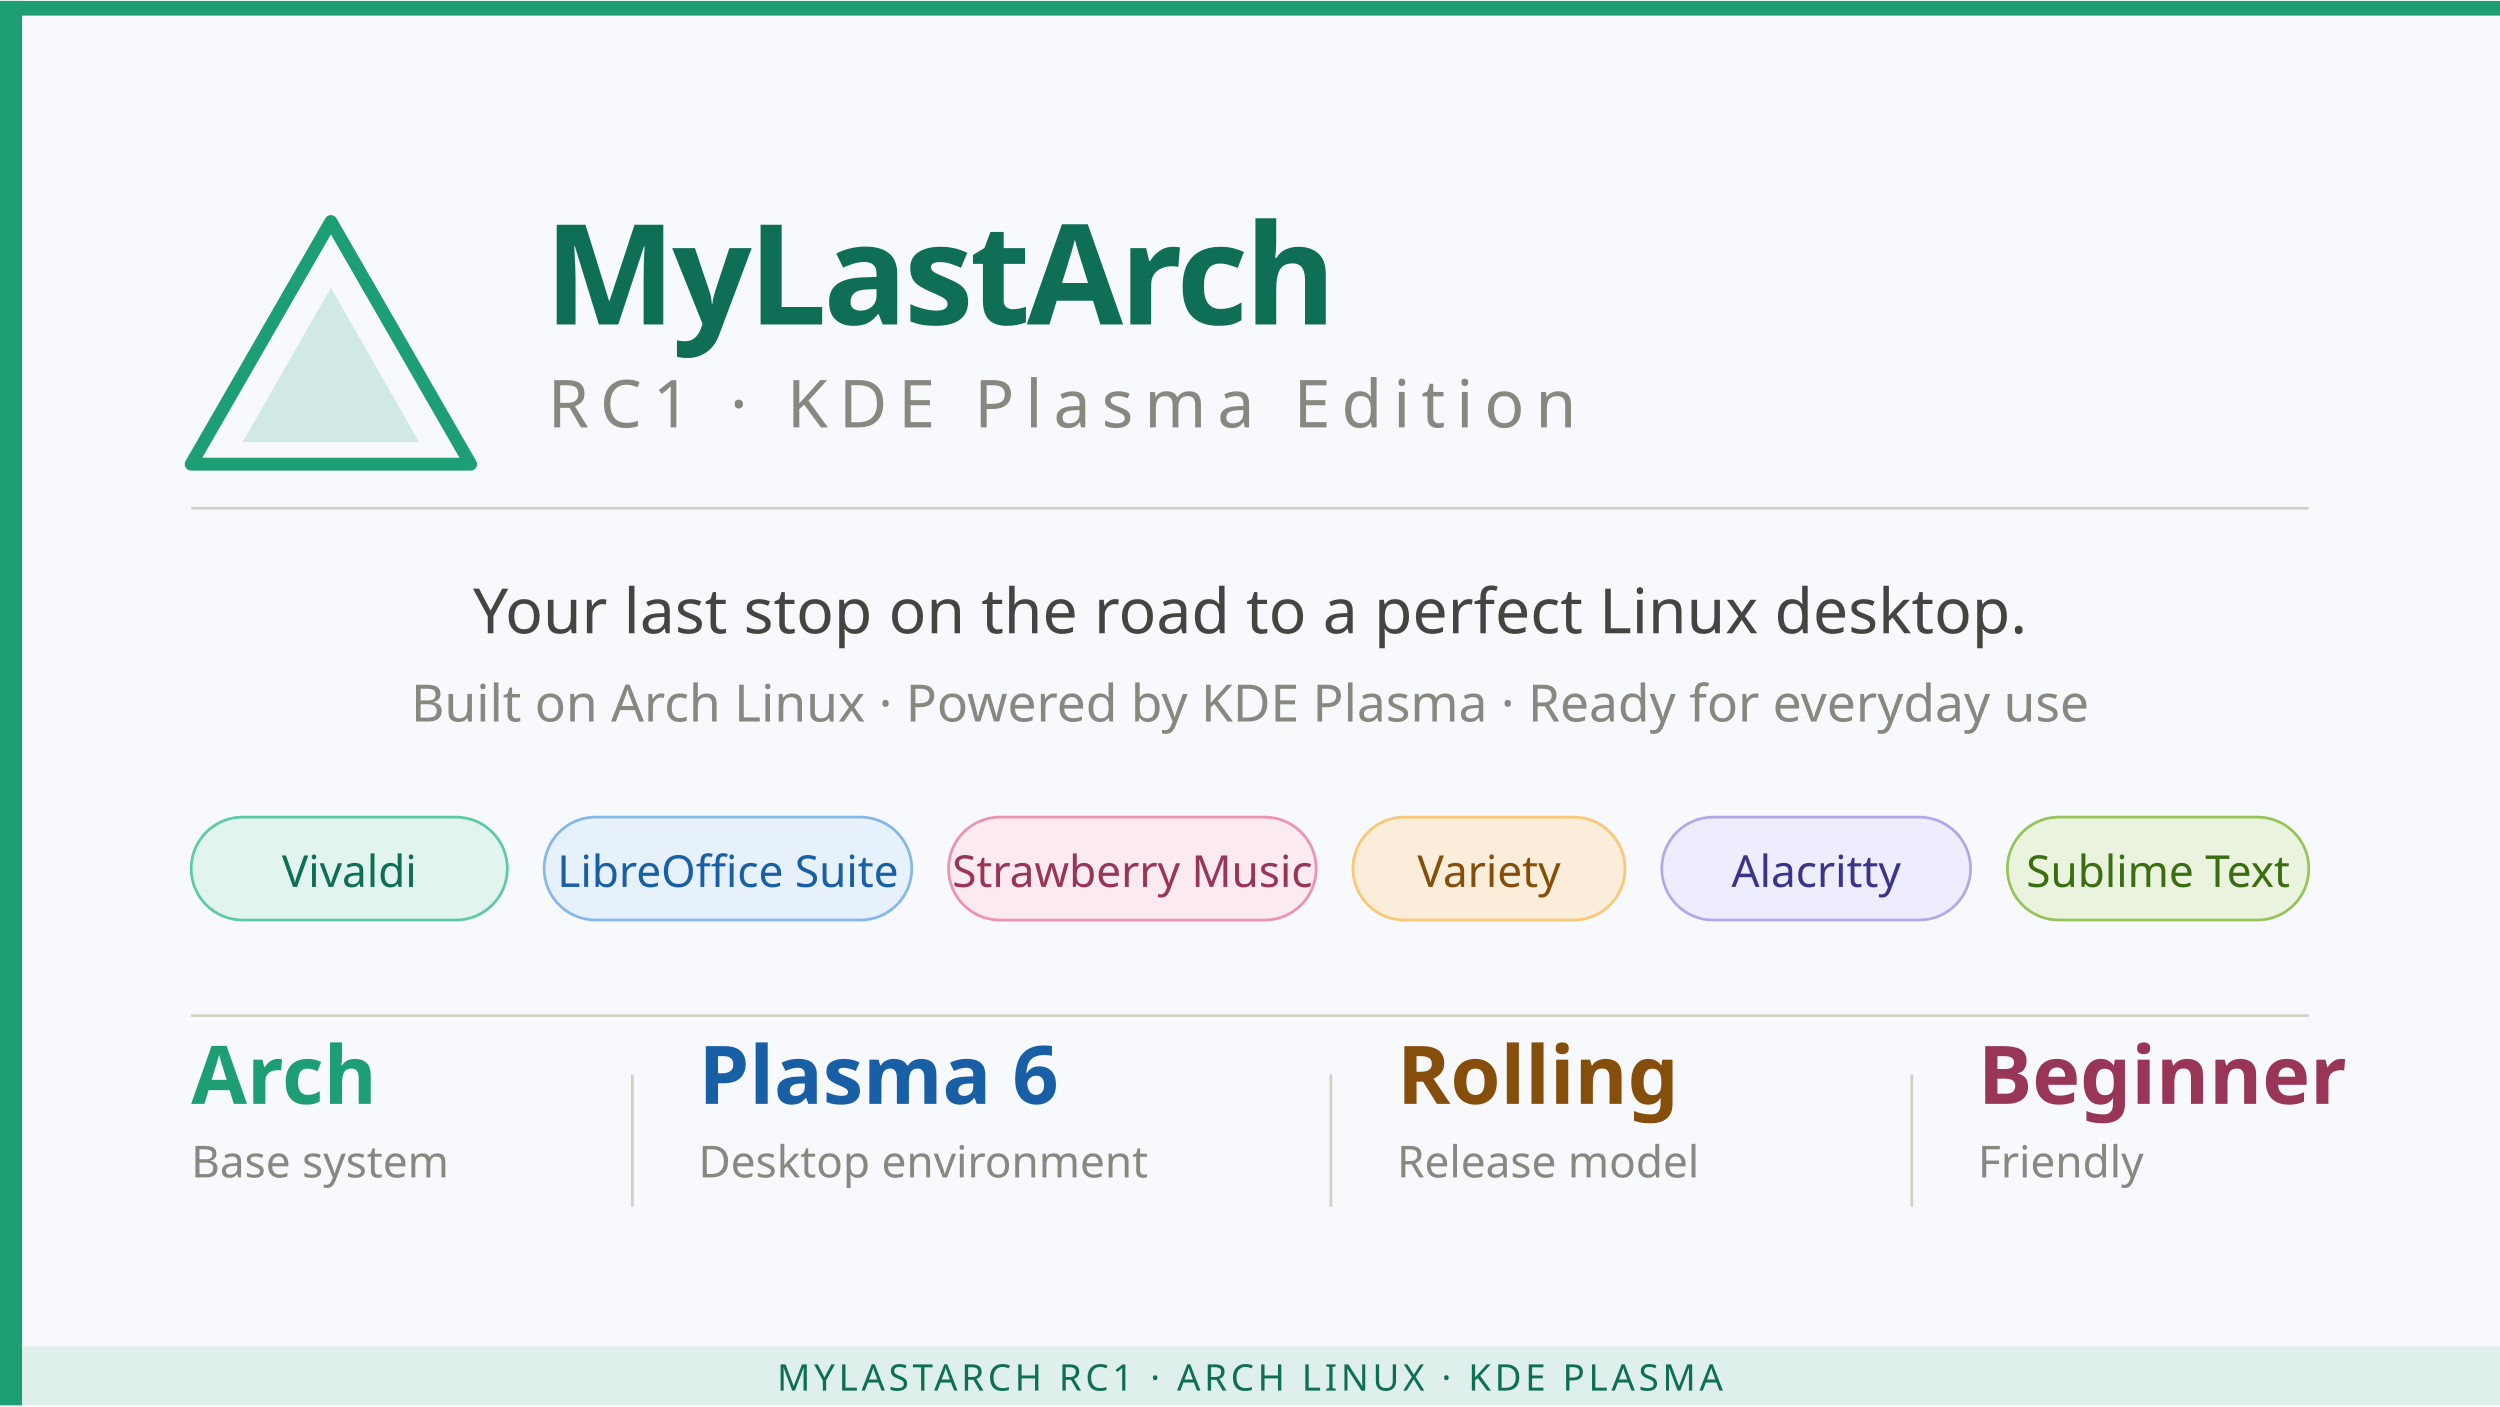
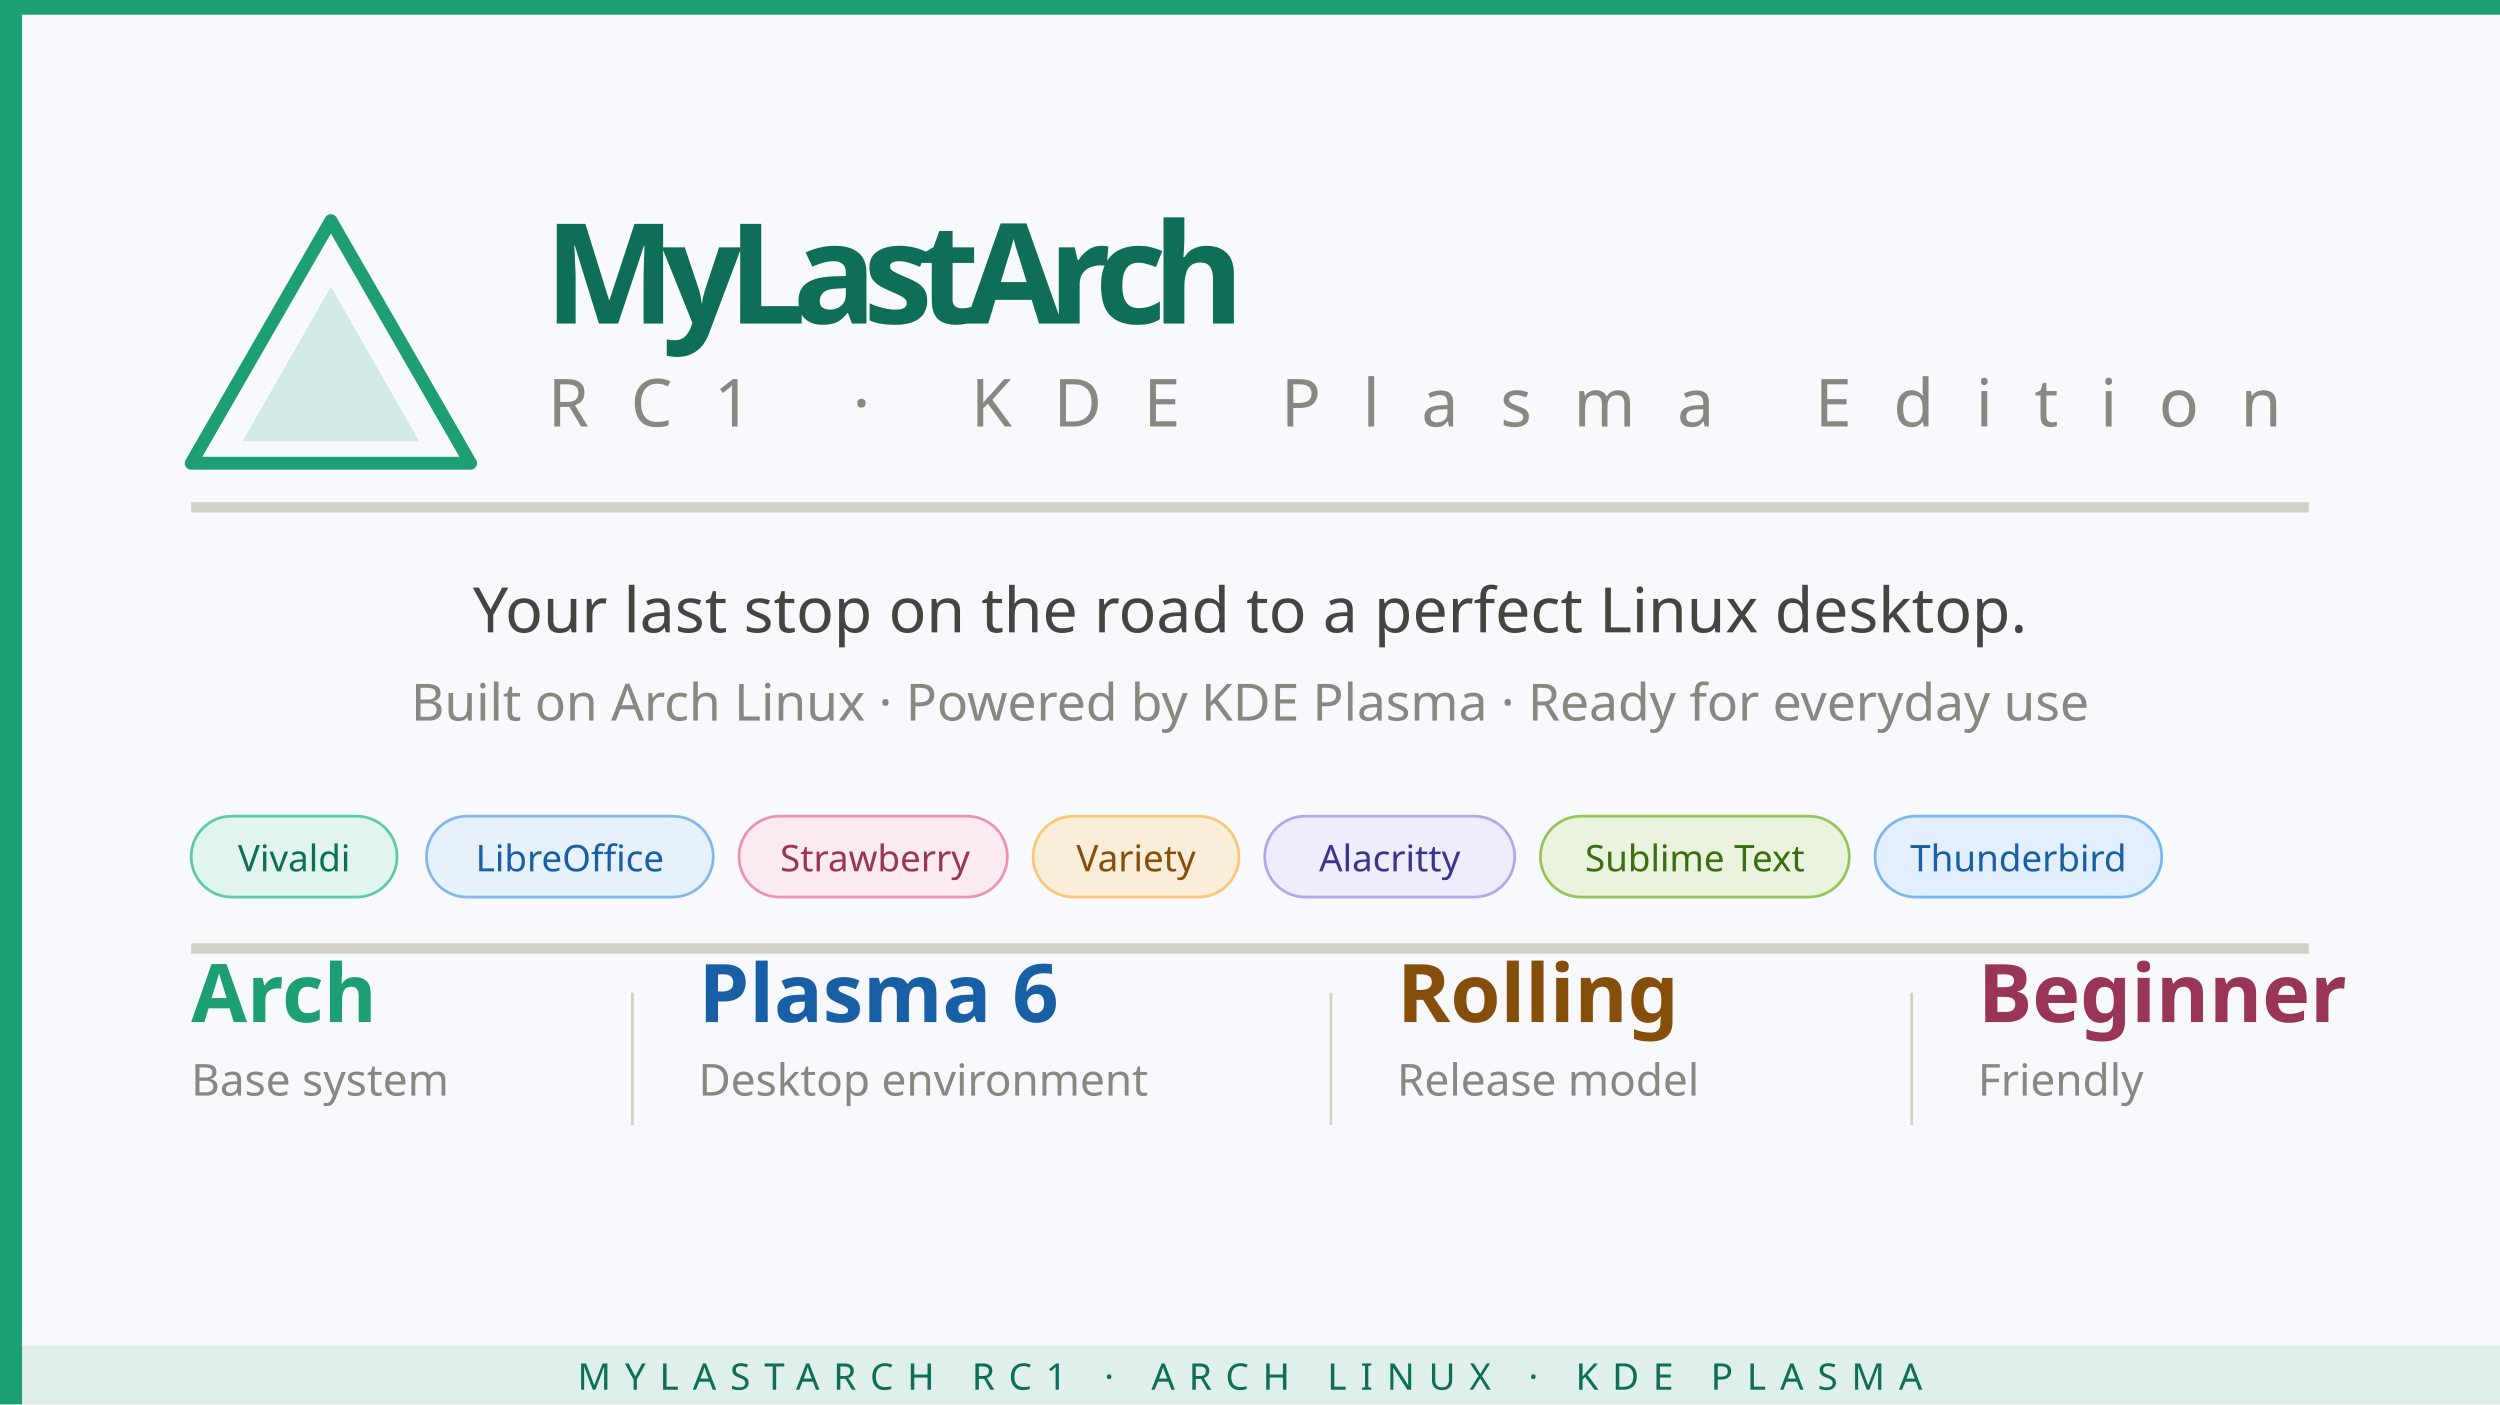
- <svg xmlns="http://www.w3.org/2000/svg" width="1920" height="1080" viewBox="0 0 680 382">
-   <rect width="680" height="382" fill="#F8F9FC" />
-   <rect x="0" y="0" width="680" height="4" fill="#1D9E75" />
-   <rect x="0" y="0" width="6" height="382" fill="#1D9E75" />
-   <g transform="translate(52, 60)">
-     <polygon points="38,0 76,66 0,66" fill="none" stroke="#1D9E75" stroke-width="3.5" stroke-linejoin="round" />
-     <polygon points="38,18 62,60 14,60" fill="#1D9E75" opacity="0.18" />
+ <svg xmlns="http://www.w3.org/2000/svg" width="179.917mm" height="101.071mm" viewBox="0 0 179.917 101.071" version="1.1" id="svg1">
+   <defs id="defs1" />
+   <g id="layer1" transform="translate(-5.144369,-11.3544)">
+     <rect width="179.917" height="101.071" fill="#f8f9fc" id="rect1" x="5.144" y="11.354" style="stroke-width:0.265" />
+     <rect x="5.144" y="11.354" width="179.917" height="1.058" fill="#1d9e75" id="rect2" style="stroke-width:0.265" />
+     <rect x="5.144" y="11.354" width="1.587" height="101.071" fill="#1d9e75" id="rect3" style="stroke-width:0.265" />
+     <g transform="matrix(0.2645833,0,0,0.2645833,18.90271,27.2294)" id="g4">
+       <polygon points="0,66 38,0 76,66 " fill="none" stroke="#1d9e75" stroke-width="3.5" stroke-linejoin="round" id="polygon3" />
+       <polygon points="14,60 38,18 62,60 " fill="#1d9e75" opacity="0.18" id="polygon4" />
+     </g>
+     <text x="44.303" y="34.638" font-family="sans-serif" font-size="10.054px" font-weight="700" fill="#0f6e56" letter-spacing="-1" id="text4" style="stroke-width:0.265">MyLastArch</text>
+     <text x="44.567" y="42.046" font-family="sans-serif" font-size="4.763px" font-weight="400" fill="#888780" letter-spacing="3" id="text5" style="stroke-width:0.265">RC1 · KDE Plasma Edition</text>
+     <line x1="18.903" y1="47.867" x2="171.303" y2="47.867" stroke="#d3d1c7" stroke-width="0.75" id="line5" />
+     <text x="95.103" y="56.863" font-family="sans-serif" font-size="4.498px" font-weight="400" fill="#444441" text-anchor="middle" id="text6" style="stroke-width:0.265">Your last stop on the road to a perfect Linux desktop.</text>
+     <text x="95.103" y="63.213" font-family="sans-serif" font-size="3.704px" font-weight="400" fill="#888780" text-anchor="middle" id="text7" style="stroke-width:0.265">Built on Arch Linux · Powered by KDE Plasma · Ready for everyday use</text>
+     <g transform="matrix(0.2645833,0,0,0.2645833,18.90271,70.0919)" id="g14">
+       <rect x="0" y="0" width="56" height="22" rx="11" fill="#e1f5ee" stroke="#5dcaa5" stroke-width="0.75" id="rect7" />
+       <text x="28" y="15" font-family="sans-serif" font-size="10px" fill="#0f6e56" text-anchor="middle" id="text8">Vivaldi</text>
+       <rect x="64" y="0" width="78" height="22" rx="11" fill="#e6f1fb" stroke="#85b7eb" stroke-width="0.75" id="rect8" />
+       <text x="103" y="15" font-family="sans-serif" font-size="10px" fill="#185fa5" text-anchor="middle" id="text9">LibreOffice</text>
+       <rect x="149" y="0" width="73" height="22" rx="11" fill="#fbeaf0" stroke="#ed93b1" stroke-width="0.75" id="rect9" />
+       <text x="186" y="15" font-family="sans-serif" font-size="10px" fill="#993556" text-anchor="middle" id="text10">Strawberry</text>
+       <rect x="229" y="0" width="56" height="22" rx="11" fill="#faeeda" stroke="#fac775" stroke-width="0.75" id="rect10" />
+       <text x="257" y="15" font-family="sans-serif" font-size="10px" fill="#854f0b" text-anchor="middle" id="text11">Variety</text>
+       <rect x="292" y="0" width="68" height="22" rx="11" fill="#eeedfe" stroke="#afa9ec" stroke-width="0.75" id="rect11" />
+       <text x="326" y="15" font-family="sans-serif" font-size="10px" fill="#3c3489" text-anchor="middle" id="text12">Alacritty</text>
+       <rect x="367" y="0" width="84" height="22" rx="11" fill="#eaf3de" stroke="#97c459" stroke-width="0.75" id="rect12" />
+       <text x="409" y="15" font-family="sans-serif" font-size="10px" fill="#3b6d11" text-anchor="middle" id="text13">Sublime Text</text>
+       <rect x="458" y="0" width="78" height="22" rx="11" fill="#e3effd" stroke="#7ab8f5" stroke-width="0.75" id="rect13" />
+       <text x="497" y="15" font-family="sans-serif" font-size="10px" fill="#185fa5" text-anchor="middle" id="text14">Thunderbird</text>
+     </g>
+     <line x1="18.903" y1="79.617" x2="171.303" y2="79.617" stroke="#d3d1c7" stroke-width="0.75" id="line14" />
+     <g transform="matrix(0.2645833,0,0,0.2645833,18.90271,84.90856)" id="g22">
+       <text x="0" y="0" font-family="sans-serif" font-size="22px" font-weight="700" fill="#1d9e75" id="text15">Arch</text>
+       <text x="0" y="20" font-family="sans-serif" font-size="12px" fill="#888780" id="text16">Base system</text>
+       <line x1="120" y1="-8" x2="120" y2="28" stroke="#d3d1c7" stroke-width="0.75" id="line16" />
+       <text x="138" y="0" font-family="sans-serif" font-size="22px" font-weight="700" fill="#185fa5" id="text17">Plasma 6</text>
+       <text x="138" y="20" font-family="sans-serif" font-size="12px" fill="#888780" id="text18">Desktop environment</text>
+       <line x1="310" y1="-8" x2="310" y2="28" stroke="#d3d1c7" stroke-width="0.75" id="line18" />
+       <text x="328" y="0" font-family="sans-serif" font-size="22px" font-weight="700" fill="#854f0b" id="text19">Rolling</text>
+       <text x="328" y="20" font-family="sans-serif" font-size="12px" fill="#888780" id="text20">Release model</text>
+       <line x1="468" y1="-8" x2="468" y2="28" stroke="#d3d1c7" stroke-width="0.75" id="line20" />
+       <text x="486" y="0" font-family="sans-serif" font-size="22px" font-weight="700" fill="#993556" id="text21">Beginner</text>
+       <text x="486" y="20" font-family="sans-serif" font-size="12px" fill="#888780" id="text22">Friendly</text>
+     </g>
+     <rect x="5.144" y="108.192" width="179.917" height="4.233" fill="#1d9e75" opacity="0.12" id="rect22" style="stroke-width:0.265" />
+     <text x="95.103" y="111.367" font-family="sans-serif" font-size="2.646px" fill="#0f6e56" text-anchor="middle" letter-spacing="1" id="text23" style="stroke-width:0.265">MYLASTARCH RC1 · ARCH LINUX · KDE PLASMA</text>
  </g>
-   <text x="148" y="88" font-family="sans-serif" font-size="38" font-weight="700" fill="#0F6E56" letter-spacing="-1">MyLastArch</text>
-   <text x="149" y="116" font-family="sans-serif" font-size="18" font-weight="400" fill="#888780" letter-spacing="3">RC1  ·  KDE Plasma Edition</text>
-   <line x1="52" y1="138" x2="628" y2="138" stroke="#D3D1C7" stroke-width="0.75" />
-   <text x="340" y="172" font-family="sans-serif" font-size="17" font-weight="400" fill="#444441" text-anchor="middle">Your last stop on the road to a perfect Linux desktop.</text>
-   <text x="340" y="196" font-family="sans-serif" font-size="14" font-weight="400" fill="#888780" text-anchor="middle">Built on Arch Linux · Powered by KDE Plasma · Ready for everyday use</text>
-   <g transform="translate(52, 222)">
-     <rect x="0" y="0" width="86" height="28" rx="14" fill="#E1F5EE" stroke="#5DCAA5" stroke-width="0.75" />
-     <text x="43" y="19" font-family="sans-serif" font-size="12" fill="#0F6E56" text-anchor="middle">Vivaldi</text>
-     <rect x="96" y="0" width="100" height="28" rx="14" fill="#E6F1FB" stroke="#85B7EB" stroke-width="0.75" />
-     <text x="146" y="19" font-family="sans-serif" font-size="12" fill="#185FA5" text-anchor="middle">LibreOffice Suite</text>
-     <rect x="206" y="0" width="100" height="28" rx="14" fill="#FBEAF0" stroke="#ED93B1" stroke-width="0.75" />
-     <text x="256" y="19" font-family="sans-serif" font-size="12" fill="#993556" text-anchor="middle">Strawberry Music</text>
-     <rect x="316" y="0" width="74" height="28" rx="14" fill="#FAEEDA" stroke="#FAC775" stroke-width="0.75" />
-     <text x="353" y="19" font-family="sans-serif" font-size="12" fill="#854F0B" text-anchor="middle">Variety</text>
-     <rect x="400" y="0" width="84" height="28" rx="14" fill="#EEEDFE" stroke="#AFA9EC" stroke-width="0.75" />
-     <text x="442" y="19" font-family="sans-serif" font-size="12" fill="#3C3489" text-anchor="middle">Alacritty</text>
-     <rect x="494" y="0" width="82" height="28" rx="14" fill="#EAF3DE" stroke="#97C459" stroke-width="0.75" />
-     <text x="535" y="19" font-family="sans-serif" font-size="12" fill="#3B6D11" text-anchor="middle">Sublime Text</text>
-   </g>
-   <line x1="52" y1="276" x2="628" y2="276" stroke="#D3D1C7" stroke-width="0.75" />
-   <g transform="translate(52, 300)">
-     <text x="0" y="0" font-family="sans-serif" font-size="22" font-weight="700" fill="#1D9E75">Arch</text>
-     <text x="0" y="20" font-family="sans-serif" font-size="12" fill="#888780">Base system</text>
-     <line x1="120" y1="-8" x2="120" y2="28" stroke="#D3D1C7" stroke-width="0.75" />
-     <text x="138" y="0" font-family="sans-serif" font-size="22" font-weight="700" fill="#185FA5">Plasma 6</text>
-     <text x="138" y="20" font-family="sans-serif" font-size="12" fill="#888780">Desktop environment</text>
-     <line x1="310" y1="-8" x2="310" y2="28" stroke="#D3D1C7" stroke-width="0.75" />
-     <text x="328" y="0" font-family="sans-serif" font-size="22" font-weight="700" fill="#854F0B">Rolling</text>
-     <text x="328" y="20" font-family="sans-serif" font-size="12" fill="#888780">Release model</text>
-     <line x1="468" y1="-8" x2="468" y2="28" stroke="#D3D1C7" stroke-width="0.75" />
-     <text x="486" y="0" font-family="sans-serif" font-size="22" font-weight="700" fill="#993556">Beginner</text>
-     <text x="486" y="20" font-family="sans-serif" font-size="12" fill="#888780">Friendly</text>
-   </g>
-   <rect x="0" y="366" width="680" height="16" fill="#1D9E75" opacity="0.12" />
-   <text x="340" y="378" font-family="sans-serif" font-size="10" fill="#0F6E56" text-anchor="middle" letter-spacing="1">MYLASTARCH RC1  ·  ARCH LINUX  ·  KDE PLASMA</text>
</svg>
